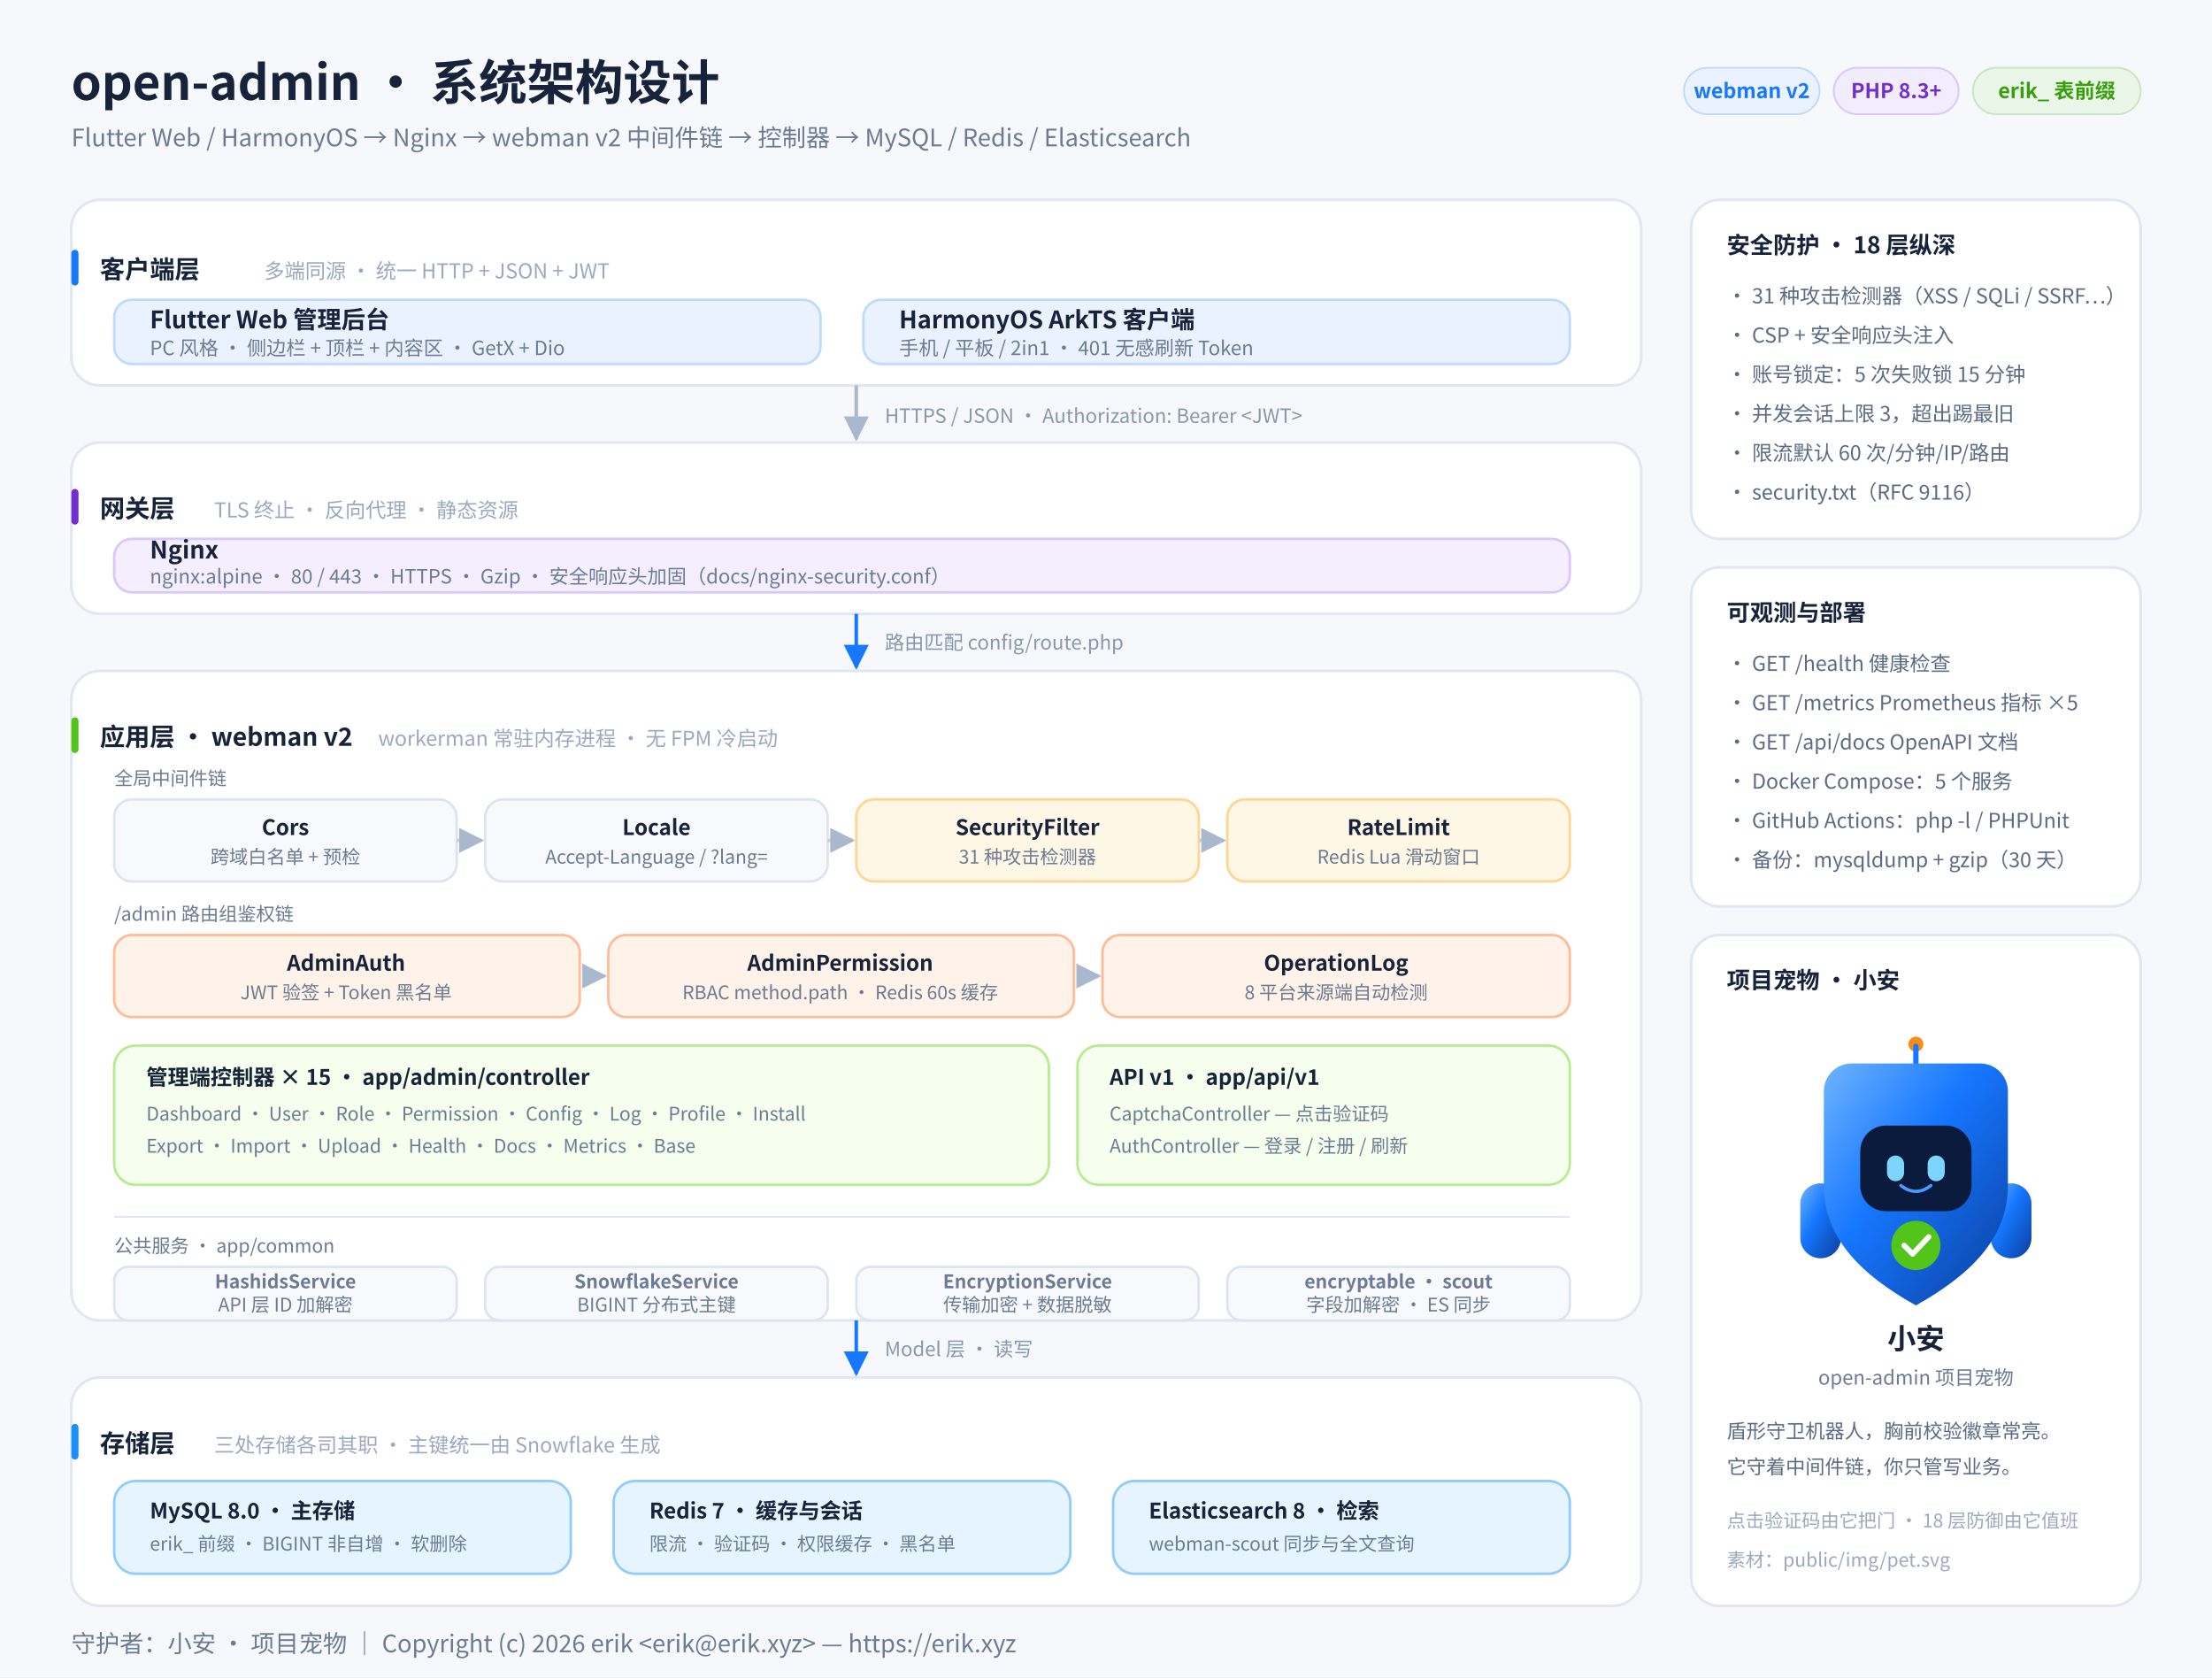
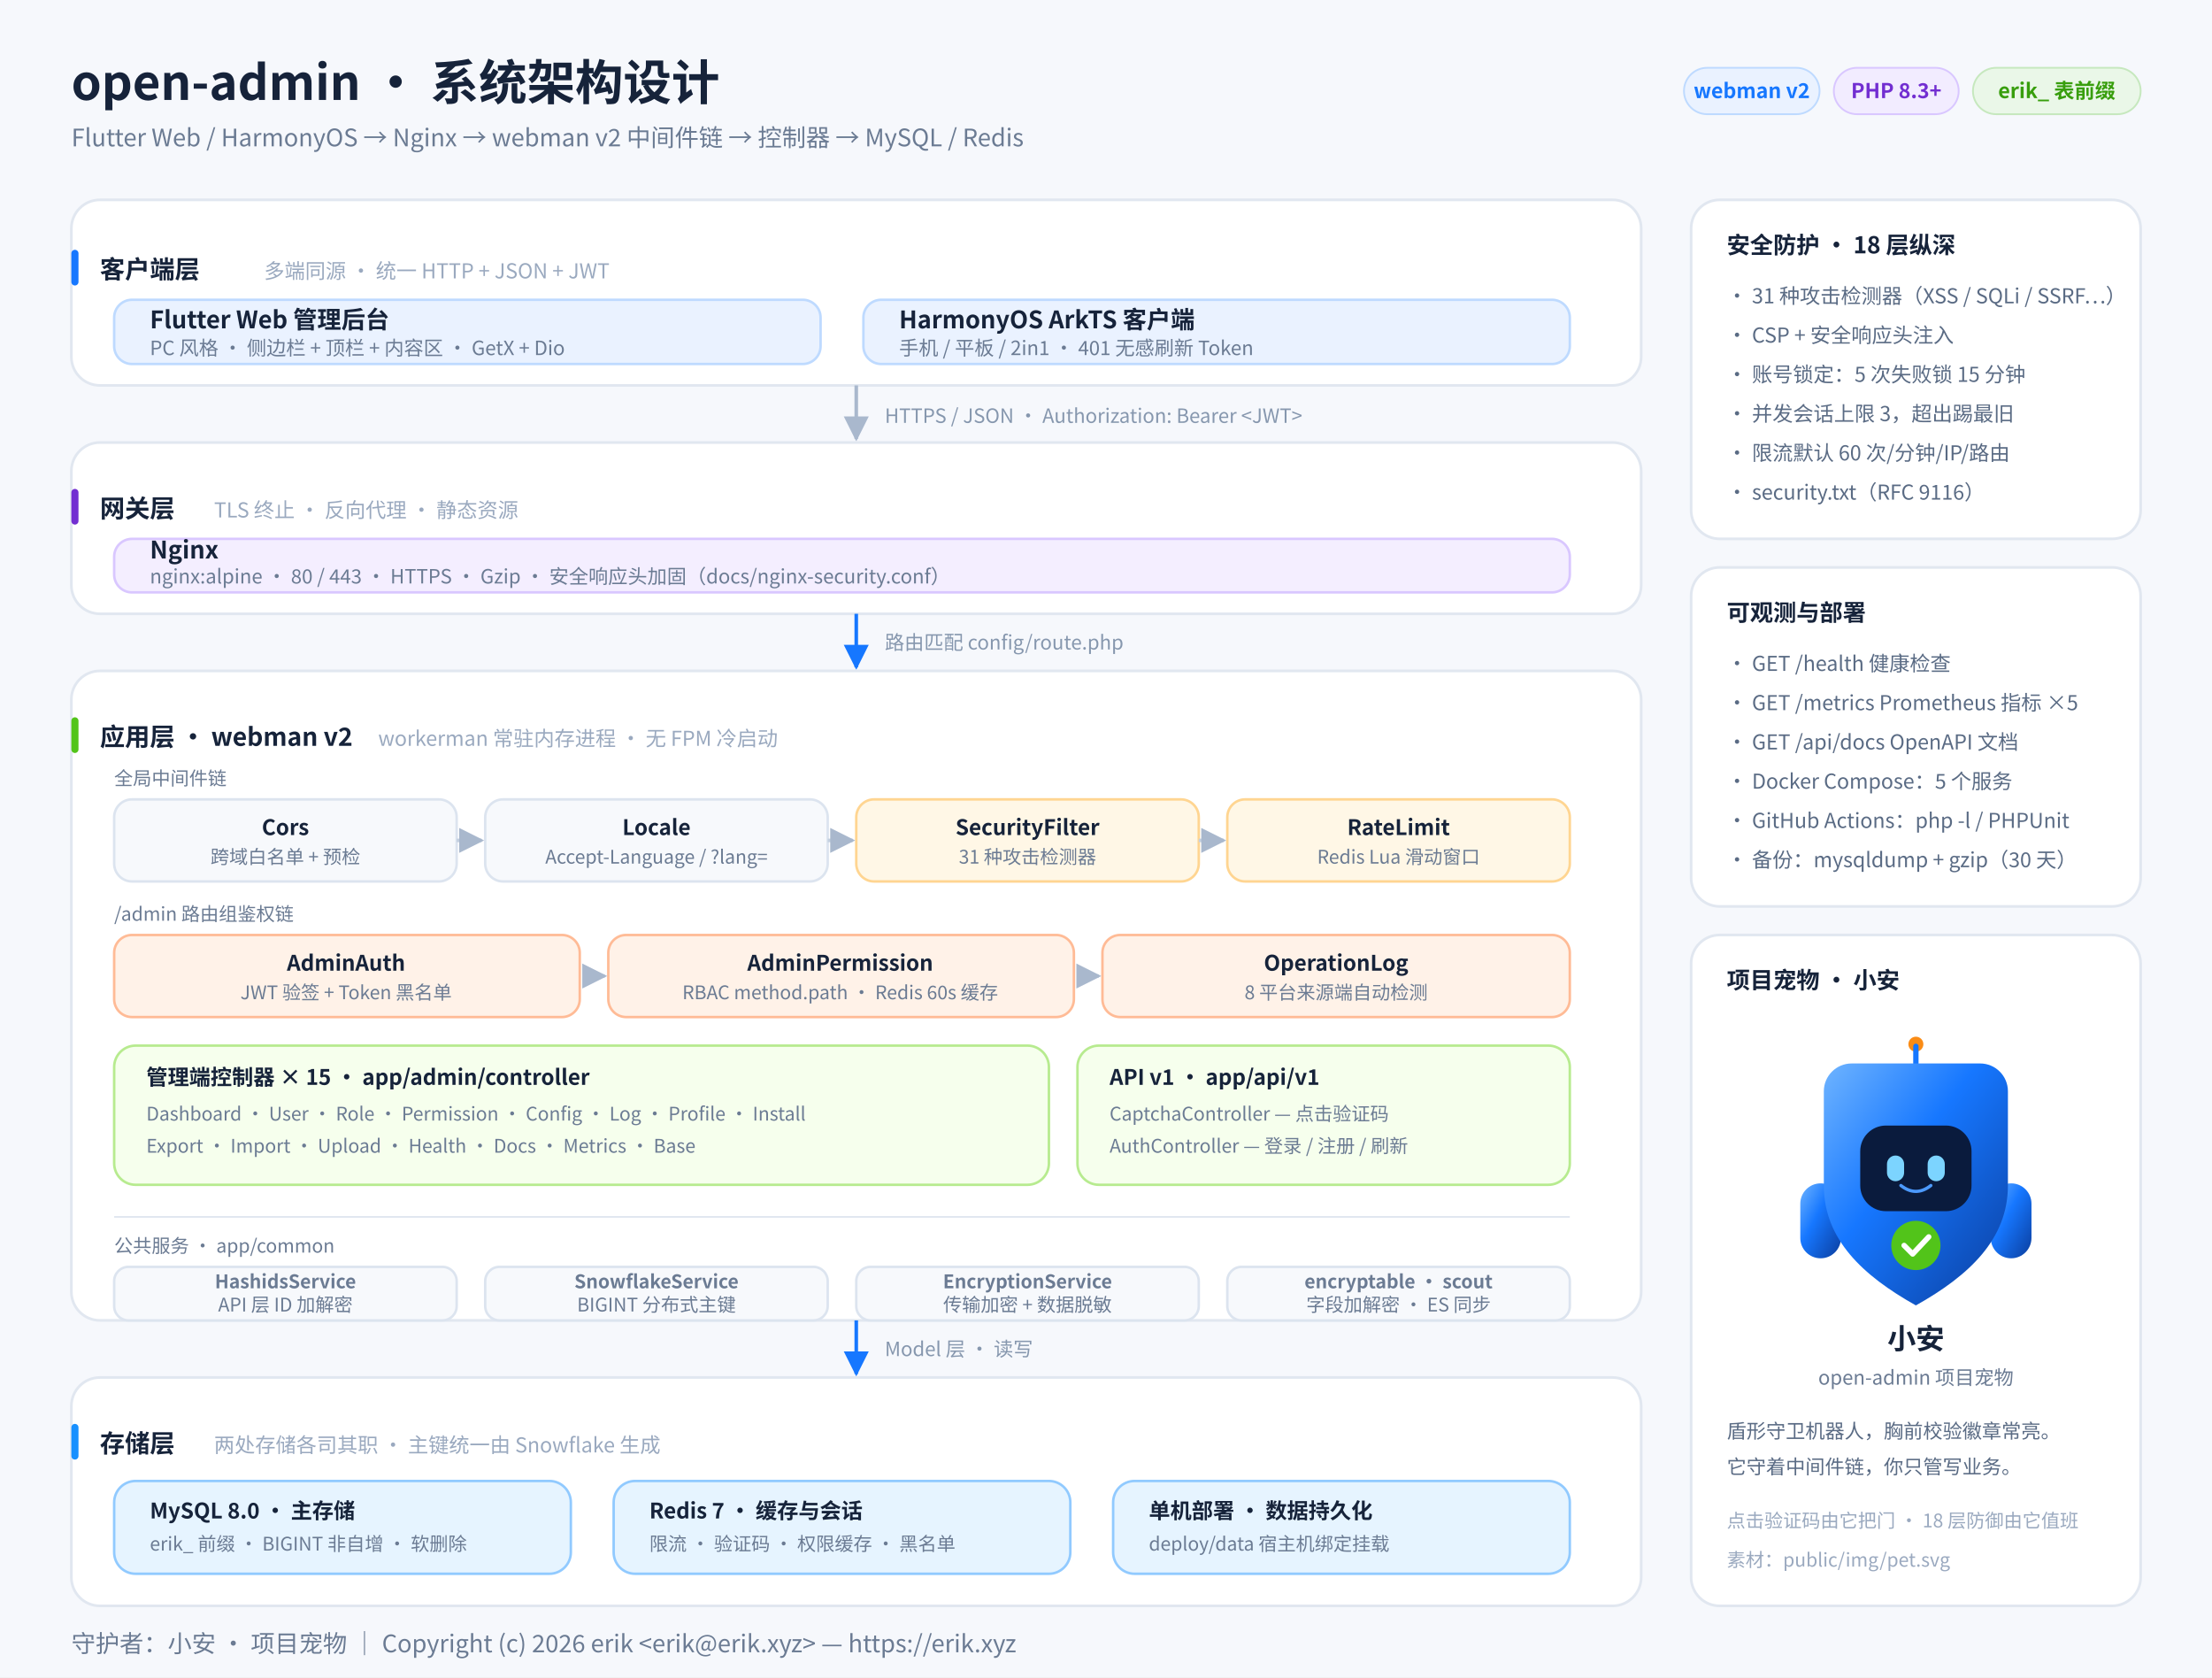
<svg xmlns="http://www.w3.org/2000/svg" viewBox="0 0 1240 940" width="1240" height="940" role="img" aria-label="open-admin 系统架构设计图">
  <defs>
    <marker id="arw" viewBox="0 0 10 10" refX="9" refY="5" markerWidth="7" markerHeight="7" orient="auto-start-reverse">
      <path d="M 0 0 L 10 5 L 0 10 z" fill="#A9B8CD" />
    </marker>
    <marker id="arwBlue" viewBox="0 0 10 10" refX="9" refY="5" markerWidth="7" markerHeight="7" orient="auto-start-reverse">
      <path d="M 0 0 L 10 5 L 0 10 z" fill="#1677FF" />
    </marker>
    <linearGradient id="shieldGrad" x1="0" y1="0" x2="1" y2="1">
      <stop offset="0" stop-color="#6FB4FF" />
      <stop offset="0.42" stop-color="#1677FF" />
      <stop offset="1" stop-color="#0B3E9E" />
    </linearGradient>
    <style>
      text { font-family: system-ui, -apple-system, "PingFang SC", "Microsoft YaHei", "Noto Sans CJK SC", "Segoe UI", sans-serif; }
      .t1 { font-size: 27px; font-weight: 700; fill: #16233A; }
      .t2 { font-size: 13.5px; fill: #6B7B93; }
      .bandName { font-size: 14px; font-weight: 700; fill: #16233A; }
      .bandHint { font-size: 11.5px; fill: #9AA9BF; }
      .nTitle { font-size: 13.5px; font-weight: 600; fill: #16233A; }
      .nSub { font-size: 11px; fill: #6B7B93; }
      .chipT { font-size: 12px; font-weight: 600; fill: #16233A; }
      .chipS { font-size: 10.5px; fill: #6B7B93; }
      .railT { font-size: 13px; font-weight: 700; fill: #16233A; }
      .railI { font-size: 11.5px; fill: #5A6B84; }
      .flow { font-size: 11px; fill: #8697AE; }
      .band { fill: #FFFFFF; stroke: #E1E7F0; stroke-width: 1.5; }
      .railCard { fill: #FFFFFF; stroke: #E1E7F0; stroke-width: 1.5; }
      .node { stroke-width: 1.4; }
      .ctr { text-anchor: middle; }
    </style>
  </defs>
  <rect width="1240" height="940" fill="#F6F8FC" />
  <text class="t1" x="40" y="56">open-admin · 系统架构设计</text>
-   <text class="t2" x="40" y="82">Flutter Web / HarmonyOS → Nginx → webman v2 中间件链 → 控制器 → MySQL / Redis / Elasticsearch</text>
+   <text class="t2" x="40" y="82">Flutter Web / HarmonyOS → Nginx → webman v2 中间件链 → 控制器 → MySQL / Redis</text>
  <g font-size="11.5" font-weight="600">
    <rect x="944" y="38" width="76" height="26" rx="13" fill="#EAF2FF" stroke="#BEDAFF" />
    <text x="982" y="55" class="ctr" fill="#1677FF">webman v2</text>
    <rect x="1028" y="38" width="70" height="26" rx="13" fill="#F2ECFF" stroke="#D9C7FF" />
    <text x="1063" y="55" class="ctr" fill="#722ED1">PHP 8.3+</text>
    <rect x="1106" y="38" width="94" height="26" rx="13" fill="#EAF7E8" stroke="#C6E8BE" />
    <text x="1153" y="55" class="ctr" fill="#389E0D">erik_ 表前缀</text>
  </g>
  <rect class="band" x="40" y="112" width="880" height="104" rx="16" />
  <rect x="40" y="140" width="4" height="20" rx="2" fill="#1677FF" />
  <text class="bandName" x="56" y="156">客户端层</text>
  <text class="bandHint" x="148" y="156">多端同源 · 统一 HTTP + JSON + JWT</text>
  <rect class="node" x="64" y="168" width="396" height="36" rx="10" fill="#EAF2FF" stroke="#BEDAFF" />
  <text class="nTitle" x="84" y="184">Flutter Web 管理后台</text>
  <text class="nSub" x="84" y="199">PC 风格 · 侧边栏 + 顶栏 + 内容区 · GetX + Dio</text>
  <rect class="node" x="484" y="168" width="396" height="36" rx="10" fill="#EAF2FF" stroke="#BEDAFF" />
  <text class="nTitle" x="504" y="184">HarmonyOS ArkTS 客户端</text>
  <text class="nSub" x="504" y="199">手机 / 平板 / 2in1 · 401 无感刷新 Token</text>
  <path d="M 480 216 L 480 246" stroke="#A9B8CD" stroke-width="2" fill="none" marker-end="url(#arw)" />
  <text class="flow" x="496" y="237">HTTPS / JSON · Authorization: Bearer &lt;JWT&gt;</text>
  <rect class="band" x="40" y="248" width="880" height="96" rx="16" />
  <rect x="40" y="274" width="4" height="20" rx="2" fill="#722ED1" />
  <text class="bandName" x="56" y="290">网关层</text>
  <text class="bandHint" x="120" y="290">TLS 终止 · 反向代理 · 静态资源</text>
  <rect class="node" x="64" y="302" width="816" height="30" rx="10" fill="#F4EEFF" stroke="#D9C7FF" />
  <text class="nTitle" x="84" y="313" fill="#531DAB" font-size="12.5">Nginx</text>
  <text class="nSub" x="84" y="327">nginx:alpine · 80 / 443 · HTTPS · Gzip · 安全响应头加固（docs/nginx-security.conf）</text>
  <path d="M 480 344 L 480 374" stroke="#1677FF" stroke-width="2" fill="none" marker-end="url(#arwBlue)" />
  <text class="flow" x="496" y="364">路由匹配 config/route.php</text>
  <rect class="band" x="40" y="376" width="880" height="364" rx="16" stroke="#BEDAFF" />
  <rect x="40" y="402" width="4" height="20" rx="2" fill="#52C41A" />
  <text class="bandName" x="56" y="418" fill="#1677FF">应用层 · webman v2</text>
  <text class="bandHint" x="212" y="418">workerman 常驻内存进程 · 无 FPM 冷启动</text>
  <text class="chipS" x="64" y="440" font-size="11">全局中间件链</text>
  <rect class="node" x="64" y="448" width="192" height="46" rx="10" fill="#F7F9FC" stroke="#DCE4EF" />
  <text class="chipT ctr" x="160" y="468">Cors</text>
  <text class="chipS ctr" x="160" y="484">跨域白名单 + 预检</text>
  <rect class="node" x="272" y="448" width="192" height="46" rx="10" fill="#F7F9FC" stroke="#DCE4EF" />
  <text class="chipT ctr" x="368" y="468">Locale</text>
  <text class="chipS ctr" x="368" y="484">Accept-Language / ?lang=</text>
  <rect class="node" x="480" y="448" width="192" height="46" rx="10" fill="#FFF7E6" stroke="#FFD591" />
  <text class="chipT ctr" x="576" y="468" fill="#AD4E00">SecurityFilter</text>
  <text class="chipS ctr" x="576" y="484">31 种攻击检测器</text>
  <rect class="node" x="688" y="448" width="192" height="46" rx="10" fill="#FFF7E6" stroke="#FFD591" />
  <text class="chipT ctr" x="784" y="468" fill="#AD4E00">RateLimit</text>
  <text class="chipS ctr" x="784" y="484">Redis Lua 滑动窗口</text>
  <path d="M 256 471 L 270 471" stroke="#C4D0E0" stroke-width="2" marker-end="url(#arw)" />
  <path d="M 464 471 L 478 471" stroke="#C4D0E0" stroke-width="2" marker-end="url(#arw)" />
  <path d="M 672 471 L 686 471" stroke="#C4D0E0" stroke-width="2" marker-end="url(#arw)" />
  <text class="chipS" x="64" y="516" font-size="11">/admin 路由组鉴权链</text>
  <rect class="node" x="64" y="524" width="261" height="46" rx="10" fill="#FFF2E8" stroke="#FFBB96" />
  <text class="chipT ctr" x="194" y="544" fill="#AD4E00">AdminAuth</text>
  <text class="chipS ctr" x="194" y="560">JWT 验签 + Token 黑名单</text>
  <rect class="node" x="341" y="524" width="261" height="46" rx="10" fill="#FFF2E8" stroke="#FFBB96" />
  <text class="chipT ctr" x="471" y="544" fill="#AD4E00">AdminPermission</text>
  <text class="chipS ctr" x="471" y="560">RBAC method.path · Redis 60s 缓存</text>
  <rect class="node" x="618" y="524" width="262" height="46" rx="10" fill="#FFF2E8" stroke="#FFBB96" />
  <text class="chipT ctr" x="749" y="544" fill="#AD4E00">OperationLog</text>
  <text class="chipS ctr" x="749" y="560">8 平台来源端自动检测</text>
  <path d="M 327 547 L 339 547" stroke="#C4D0E0" stroke-width="2" marker-end="url(#arw)" />
  <path d="M 604 547 L 616 547" stroke="#C4D0E0" stroke-width="2" marker-end="url(#arw)" />
  <rect class="node" x="64" y="586" width="524" height="78" rx="12" fill="#F6FFED" stroke="#B7EB8F" />
  <text class="chipT" x="82" y="608" fill="#389E0D">管理端控制器 × 15 · app/admin/controller</text>
  <text class="chipS" x="82" y="628">Dashboard · User · Role · Permission · Config · Log · Profile · Install</text>
  <text class="chipS" x="82" y="646">Export · Import · Upload · Health · Docs · Metrics · Base</text>
  <rect class="node" x="604" y="586" width="276" height="78" rx="12" fill="#F6FFED" stroke="#B7EB8F" />
  <text class="chipT" x="622" y="608" fill="#389E0D">API v1 · app/api/v1</text>
  <text class="chipS" x="622" y="628">CaptchaController — 点击验证码</text>
  <text class="chipS" x="622" y="646">AuthController — 登录 / 注册 / 刷新</text>
  <line x1="64" y1="682" x2="880" y2="682" stroke="#E1E7F0" stroke-width="1" />
  <text class="chipS" x="64" y="702" font-size="11">公共服务 · app/common</text>
  <rect class="node" x="64" y="710" width="192" height="30" rx="8" fill="#F7F9FC" stroke="#DCE4EF" />
  <text class="chipS ctr" x="160" y="722" font-size="11.5" fill="#16233A" font-weight="600">HashidsService</text>
  <text class="chipS ctr" x="160" y="735">API 层 ID 加解密</text>
  <rect class="node" x="272" y="710" width="192" height="30" rx="8" fill="#F7F9FC" stroke="#DCE4EF" />
  <text class="chipS ctr" x="368" y="722" font-size="11.5" fill="#16233A" font-weight="600">SnowflakeService</text>
  <text class="chipS ctr" x="368" y="735">BIGINT 分布式主键</text>
  <rect class="node" x="480" y="710" width="192" height="30" rx="8" fill="#F7F9FC" stroke="#DCE4EF" />
  <text class="chipS ctr" x="576" y="722" font-size="11.5" fill="#16233A" font-weight="600">EncryptionService</text>
  <text class="chipS ctr" x="576" y="735">传输加密 + 数据脱敏</text>
  <rect class="node" x="688" y="710" width="192" height="30" rx="8" fill="#F7F9FC" stroke="#DCE4EF" />
  <text class="chipS ctr" x="784" y="722" font-size="11.5" fill="#16233A" font-weight="600">encryptable · scout</text>
  <text class="chipS ctr" x="784" y="735">字段加解密 · ES 同步</text>
  <path d="M 480 740 L 480 770" stroke="#1677FF" stroke-width="2" fill="none" marker-end="url(#arwBlue)" />
  <text class="flow" x="496" y="760">Model 层 · 读写</text>
  <rect class="band" x="40" y="772" width="880" height="128" rx="16" />
  <rect x="40" y="798" width="4" height="20" rx="2" fill="#1890FF" />
  <text class="bandName" x="56" y="814">存储层</text>
-   <text class="bandHint" x="120" y="814">三处存储各司其职 · 主键统一由 Snowflake 生成</text>
+   <text class="bandHint" x="120" y="814">两处存储各司其职 · 主键统一由 Snowflake 生成</text>
  <rect class="node" x="64" y="830" width="256" height="52" rx="12" fill="#E6F4FF" stroke="#91CAFF" />
  <text class="chipT" x="84" y="851">MySQL 8.0 · 主存储</text>
  <text class="chipS" x="84" y="869">erik_ 前缀 · BIGINT 非自增 · 软删除</text>
  <rect class="node" x="344" y="830" width="256" height="52" rx="12" fill="#E6F4FF" stroke="#91CAFF" />
  <text class="chipT" x="364" y="851">Redis 7 · 缓存与会话</text>
  <text class="chipS" x="364" y="869">限流 · 验证码 · 权限缓存 · 黑名单</text>
  <rect class="node" x="624" y="830" width="256" height="52" rx="12" fill="#E6F4FF" stroke="#91CAFF" />
-   <text class="chipT" x="644" y="851">Elasticsearch 8 · 检索</text>
-   <text class="chipS" x="644" y="869">webman-scout 同步与全文查询</text>
+   <text class="chipT" x="644" y="851">单机部署 · 数据持久化</text>
+   <text class="chipS" x="644" y="869">deploy/data 宿主机绑定挂载</text>
  <rect class="railCard" x="948" y="112" width="252" height="190" rx="16" />
  <text class="railT" x="968" y="142">安全防护 · 18 层纵深</text>
  <g class="railI">
    <text x="968" y="170">· 31 种攻击检测器（XSS / SQLi / SSRF…）</text>
    <text x="968" y="192">· CSP + 安全响应头注入</text>
    <text x="968" y="214">· 账号锁定：5 次失败锁 15 分钟</text>
    <text x="968" y="236">· 并发会话上限 3，超出踢最旧</text>
    <text x="968" y="258">· 限流默认 60 次/分钟/IP/路由</text>
    <text x="968" y="280">· security.txt（RFC 9116）</text>
  </g>
  <rect class="railCard" x="948" y="318" width="252" height="190" rx="16" />
  <text class="railT" x="968" y="348">可观测与部署</text>
  <g class="railI">
    <text x="968" y="376">· GET /health 健康检查</text>
    <text x="968" y="398">· GET /metrics Prometheus 指标 ×5</text>
    <text x="968" y="420">· GET /api/docs OpenAPI 文档</text>
    <text x="968" y="442">· Docker Compose：5 个服务</text>
    <text x="968" y="464">· GitHub Actions：php -l / PHPUnit</text>
    <text x="968" y="486">· 备份：mysqldump + gzip（30 天）</text>
  </g>
  <rect class="railCard" x="948" y="524" width="252" height="376" rx="16" stroke="#BEDAFF" />
  <text class="railT" x="968" y="554">项目宠物 · 小安</text>
  <g transform="translate(1002 568.4) scale(0.6)">
    <circle cx="120" cy="28" r="7" fill="#FA8C16" />
    <line x1="120" y1="48" x2="120" y2="30" stroke="#1677FF" stroke-width="5" stroke-linecap="round" />
    <rect x="12" y="158" width="38" height="70" rx="19" fill="url(#shieldGrad)" />
    <rect x="190" y="158" width="38" height="70" rx="19" fill="url(#shieldGrad)" />
    <path d="M 60 46 H 180 A 26 26 0 0 1 206 72 V 160 C 206 210 170 244 120 272              C 70 244 34 210 34 160 V 72 A 26 26 0 0 1 60 46 Z" fill="url(#shieldGrad)" />
    <rect x="68" y="104" width="104" height="80" rx="24" fill="#0A1B3D" />
    <rect x="93" y="132" width="16" height="24" rx="8" fill="#7CD4FF" />
    <rect x="131" y="132" width="16" height="24" rx="8" fill="#7CD4FF" />
    <path d="M 106 160 Q 120 171 134 160" fill="none" stroke="#4C9AFF" stroke-width="3" stroke-linecap="round" />
    <circle cx="120" cy="216" r="23" fill="#52C41A" />
    <path d="M 109 216 l 8 8 l 15 -16" fill="none" stroke="#FFFFFF" stroke-width="5" stroke-linecap="round" stroke-linejoin="round" />
  </g>
  <text x="1074" y="756" class="ctr" font-size="16" font-weight="700" fill="#16233A">小安</text>
  <text x="1074" y="776" class="ctr" font-size="11" fill="#6B7B93">open-admin 项目宠物</text>
  <text x="968" y="806" font-size="11" fill="#5A6B84">盾形守卫机器人，胸前校验徽章常亮。</text>
  <text x="968" y="826" font-size="11" fill="#5A6B84">它守着中间件链，你只管写业务。</text>
  <text x="968" y="856" font-size="10.5" fill="#9AA9BF">点击验证码由它把门 · 18 层防御由它值班</text>
  <text x="968" y="878" font-size="10.5" fill="#9AA9BF">素材：public/img/pet.svg</text>
  <text class="t2" x="40" y="926" font-size="11.5">
    守护者：小安 · 项目宠物 ｜ Copyright (c) 2026 erik &lt;erik@erik.xyz&gt; — https://erik.xyz
  </text>
</svg>
